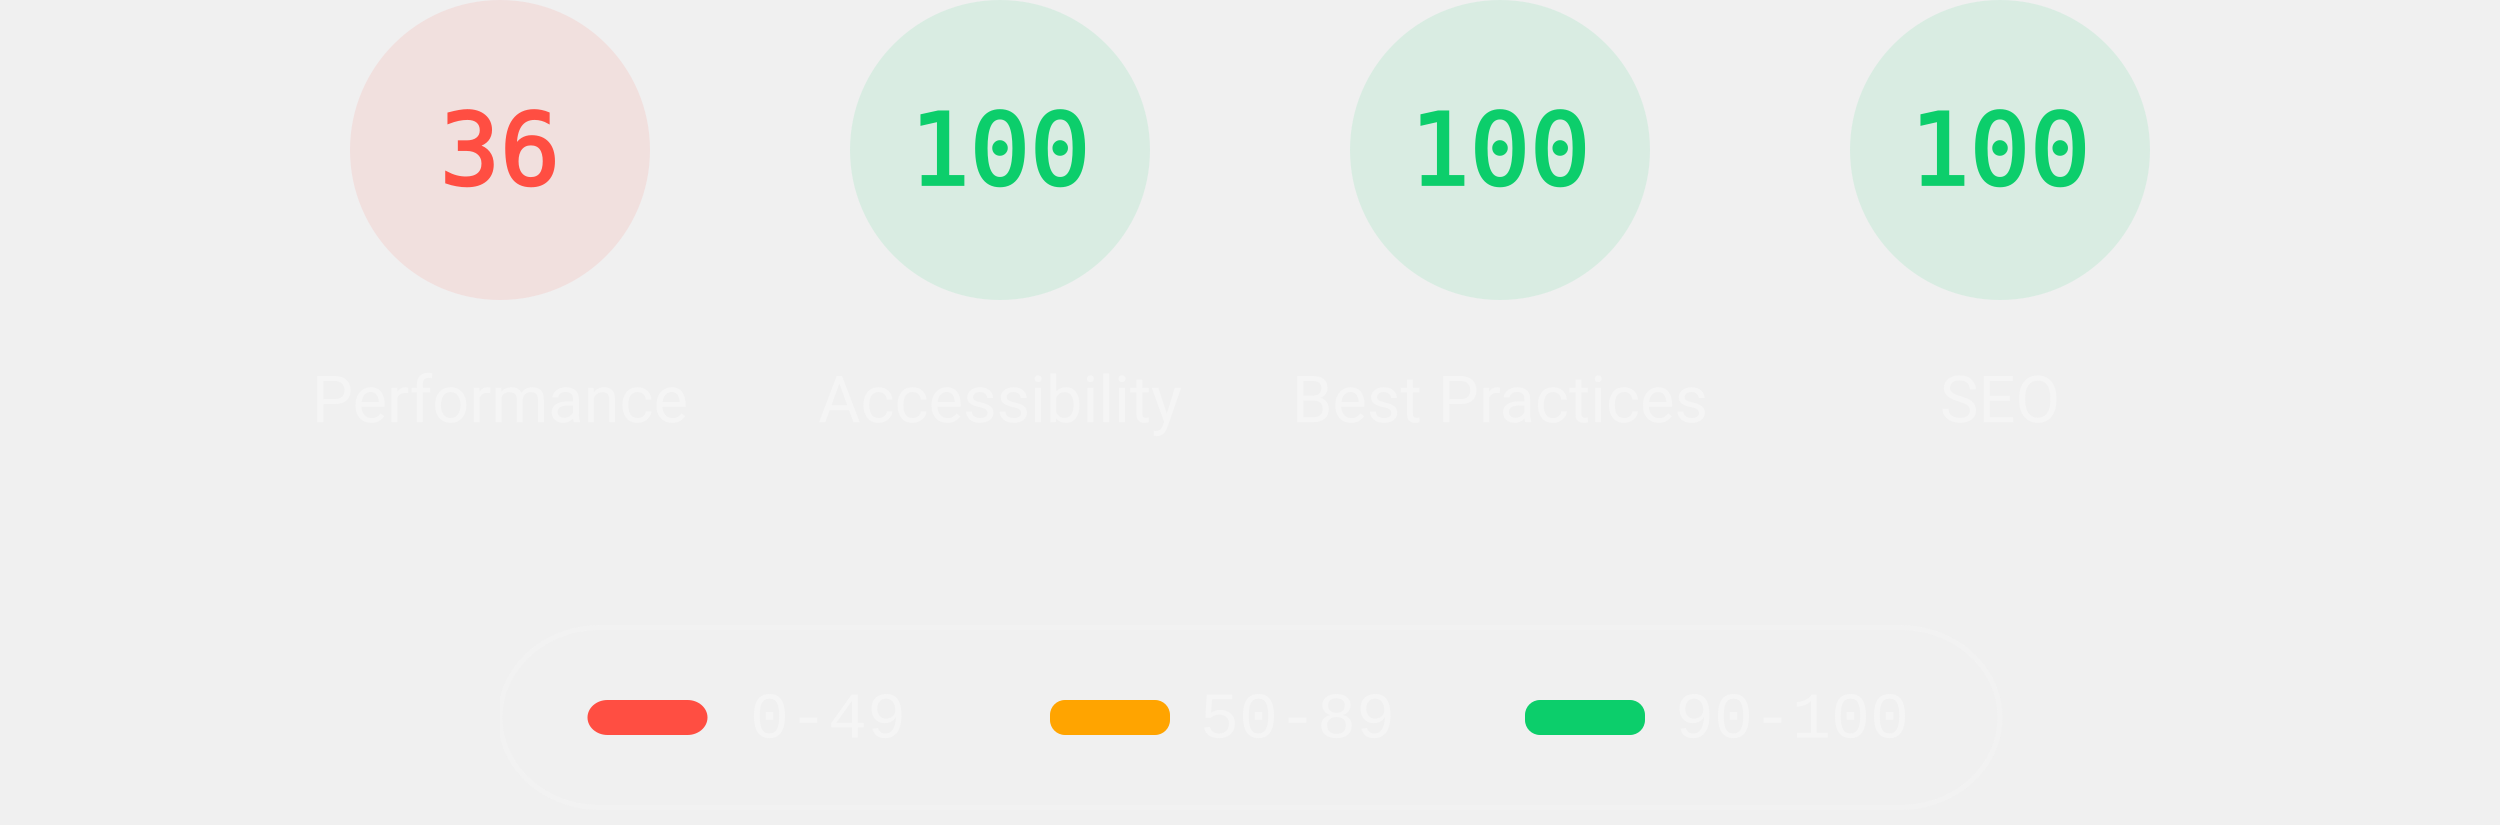
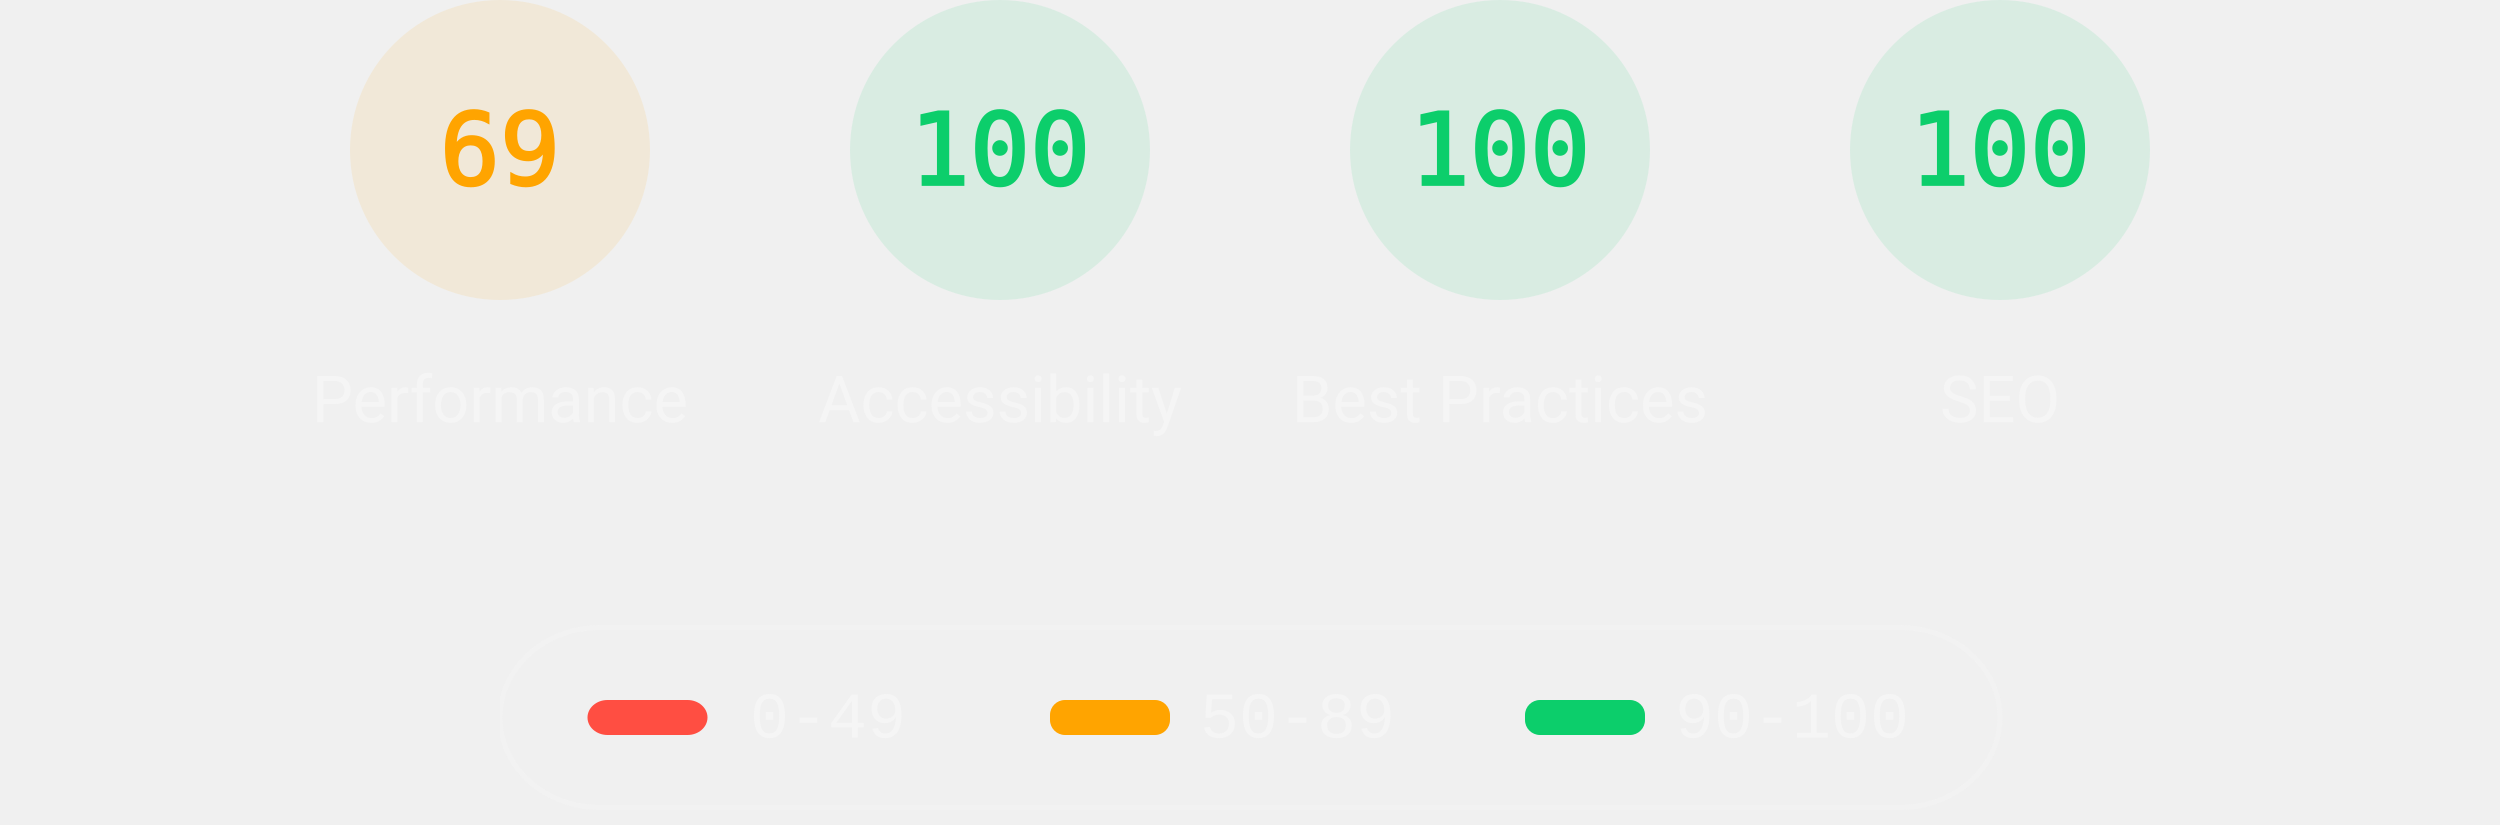
<svg xmlns="http://www.w3.org/2000/svg" class="theme--dark" fill="none" width="1000" height="330">
  <style>
			.gauge-base {
				opacity: 0.1
			}

			.gauge-arc {
				fill: none;
				animation-delay: 250ms;
				stroke-linecap: round;
				transform: rotate(-90deg);
				transform-origin: 100px 60px;
				animation: load-gauge 1s ease forwards
			}

			.guage-text {
				font-size: 40px;
				font-family: monospace;
				text-align: center
			}

			.guage-red {
				color: #ff4e42;
				fill: #ff4e42;
				stroke: #ff4e42
			}
			.guage-orange {
				color: #ffa400;
				fill: #ffa400;
				stroke: #ffa400
			}
			.guage-green {
				color: #0cce6b;
				fill: #0cce6b;
				stroke: #0cce6b
			}
			.theme--agnostic .guage-undefined {
				color: #5c5c5c;
				fill: #5c5c5c;
				stroke: #5c5c5c
			}
			.theme--light .guage-undefined {
				color: #1e1e1e;
				fill: #1e1e1e;
				stroke: #1e1e1e
			}
			.theme--dark .guage-undefined {
				color: #f5f5f5;
				fill: #f5f5f5;
				stroke: #f5f5f5
			}

			.guage-title {
				stroke: none;
				font-size: 26px;
				line-height: 26px;
				font-family: Roboto, Halvetica, Arial, sans-serif
			}
			.metric.guage-title {
				font-family: 'Courier New', Courier, monospace
			}
			.theme--agnostic .guage-title {
				color: #737373;
				fill: #737373
			}
			.theme--light .guage-title {
				color: #212121;
				fill: #212121
			}
			.theme--dark .guage-title {
				color: #f5f5f5;
				fill: #f5f5f5
			}

			@keyframes load-gauge {
				from {
					stroke-dasharray: 0 352.858
				}
			}
			.lh-gauge--pwa__disc {
				fill: #e0e0e0
			}
			.lh-gauge--pwa__logo {
				position: relative;
				fill: #b0b0b0
			}
			.lh-gauge--pwa__invisible {
				display: none
			}
			.lh-gauge--pwa__visible {
				display: inline
			}
			.guage-invisible {
				display: none
			}
			.lh-gauge--pwa__logo--primary-color {
				fill: #304ffe
			}
			.theme--agnostic .lh-gauge--pwa__logo--secondary-color {
				fill: #787878
			}
			.theme--light .lh-gauge--pwa__logo--secondary-color {
				fill: #3d3d3d
			}
			.theme--dark .lh-gauge--pwa__logo--secondary-color {
				fill: #d8b6b6
			}
			.theme--light #svg_2 {
				stroke: #00000022
			}
			.theme--agnostic #svg_2 {
				stroke: #616161
			}
			.theme--light #svg_2 {
				stroke: #00000022
			}
			.theme--dark #svg_2 {
				stroke: #f5f5f566
			}
		</style>
-   <svg class="guage-div guage-perf guage-red" viewBox="0 0 200 200" width="200" height="200" x="100" y="0">
-     <circle class="gauge-base" r="56" cx="100" cy="60" stroke-width="8" />
-     <circle class="gauge-arc guage-arc-1" r="56" cx="100" cy="60" stroke-width="8" style="stroke-dasharray: 126.669, 351.858;" />
-     <text class="guage-text" x="100px" y="60px" alignment-baseline="central" dominant-baseline="central" text-anchor="middle">36</text>
+   <svg class="guage-div guage-perf guage-orange" viewBox="0 0 200 200" width="200" height="200" x="100" y="0">
+     <circle class="gauge-base" r="56" cx="100" cy="60" stroke-width="8" />
+     <circle class="gauge-arc guage-arc-1" r="56" cx="100" cy="60" stroke-width="8" style="stroke-dasharray: 242.782, 351.858;" />
+     <text class="guage-text" x="100px" y="60px" alignment-baseline="central" dominant-baseline="central" text-anchor="middle">69</text>
    <text class="guage-title" x="100px" y="160px" alignment-baseline="central" dominant-baseline="central" text-anchor="middle">Performance</text>
  </svg>
  <svg class="guage-div guage-acc guage-green" viewBox="0 0 200 200" width="200" height="200" x="300" y="0">
    <circle class="gauge-base" r="56" cx="100" cy="60" stroke-width="8" />
    <circle class="gauge-arc guage-arc-2" r="56" cx="100" cy="60" stroke-width="8" style="stroke-dasharray: 351.858, 351.858;" />
    <text class="guage-text" x="100px" y="60px" alignment-baseline="central" dominant-baseline="central" text-anchor="middle">100</text>
    <text class="guage-title" x="100px" y="160px" alignment-baseline="central" dominant-baseline="central" text-anchor="middle">Accessibility</text>
  </svg>
  <svg class="guage-div guage-best guage-green" viewBox="0 0 200 200" width="200" height="200" x="500" y="0">
    <circle class="gauge-base" r="56" cx="100" cy="60" stroke-width="8" />
    <circle class="gauge-arc guage-arc-3" r="56" cx="100" cy="60" stroke-width="8" style="stroke-dasharray: 351.858, 351.858;" />
    <text class="guage-text" x="100px" y="60px" alignment-baseline="central" dominant-baseline="central" text-anchor="middle">100</text>
    <text class="guage-title" x="100px" y="160px" alignment-baseline="central" dominant-baseline="central" text-anchor="middle">Best Practices</text>
  </svg>
  <svg class="guage-div guage-seo guage-green" viewBox="0 0 200 200" width="200" height="200" x="700" y="0">
    <circle class="gauge-base" r="56" cx="100" cy="60" stroke-width="8" />
    <circle class="gauge-arc guage-arc-4" r="56" cx="100" cy="60" stroke-width="8" style="stroke-dasharray: 351.858, 351.858;" />
    <text class="guage-text" x="100px" y="60px" alignment-baseline="central" dominant-baseline="central" text-anchor="middle">100</text>
    <text class="guage-title" x="100px" y="160px" alignment-baseline="central" dominant-baseline="central" text-anchor="middle">SEO</text>
  </svg>
  <svg class="guage-div guage-pwa guage-invisible" viewBox="0 0 200 200" width="200" height="200" x="900" y="0">
    <svg viewBox="0 0 60 60" width="112" height="112" x="44" y="4">
      <defs>
        <linearGradient id="lh-gauge--pwa__check-circle__gradient-0" x1="50%" y1="0%" x2="50%" y2="100%">
          <stop stop-color="#00C852" offset="0%" />
          <stop stop-color="#009688" offset="100%" />
        </linearGradient>
        <linearGradient id="lh-gauge--pwa__installable__shadow-gradient-0" x1="76.056%" x2="24.111%" y1="82.995%" y2="24.735%">
          <stop stop-color="#A5D6A7" offset="0%" />
          <stop stop-color="#80CBC4" offset="100%" />
        </linearGradient>
        <linearGradient id="lh-gauge--pwa__fast-reliable__shadow-gradient-0" x1="76.056%" y1="82.995%" x2="25.678%" y2="26.493%">
          <stop stop-color="#64B5F6" offset="0%" />
          <stop stop-color="#2979FF" offset="100%" />
        </linearGradient>
        <g id="lh-gauge--pwa__fast-reliable-badge-0">
          <circle fill="#FFFFFF" cx="10" cy="10" r="10" />
          <path fill="#304FFE" d="M10 3.58l5.25 2.34v3.5c0 3.23-2.24 6.26-5.25 7-3.01-.74-5.25-3.77-5.25-7v-3.5L10 3.58zm-.47 10.74l2.76-4.83.03-.07c.04-.08 0-.24-.22-.24h-1.64l.47-3.26h-.47l-2.7 4.77c-.02.01.05-.1-.04.05-.09.16-.1.31.18.31h1.63l-.47 3.27h.47z" />
        </g>
        <g id="lh-gauge--pwa__installable-badge-0">
          <circle fill="#FFFFFF" cx="10" cy="10" r="10" />
          <path fill="#009688" d="M10 4.167A5.835 5.835 0 0 0 4.167 10 5.835 5.835 0 0 0 10 15.833 5.835 5.835 0 0 0 15.833 10 5.835 5.835 0 0 0 10 4.167zm2.917 6.416h-2.334v2.334H9.417v-2.334H7.083V9.417h2.334V7.083h1.166v2.334h2.334v1.166z" />
        </g>
      </defs>
      <g stroke="none" fill-rule="nonzero">
        <circle class="lh-gauge--pwa__disc" cx="30" cy="30" r="30" />
        <g class="lh-gauge--pwa__logo">
          <path d="M35.66 19.39l.7-1.75h2L37.4 15 38.6 12l3.4 9h-2.51l-.58-1.61z" />
          <path d="M33.52 21l3.65-9h-2.42l-2.5 5.82L30.5 12h-1.86l-1.9 5.82-1.35-2.65-1.21 3.72L25.4 21h2.38l1.72-5.2 1.64 5.2z" />
          <path fill-rule="nonzero" d="M20.3 17.91h1.48c.45 0 .85-.05 1.2-.15l.39-1.18 1.07-3.3a2.64 2.64 0 0 0-.28-.37c-.55-.6-1.36-.91-2.42-.91H18v9h2.3V17.9zm1.96-3.84c.22.22.33.5.33.87 0 .36-.1.65-.29.87-.2.23-.59.35-1.15.35h-.86v-2.41h.87c.52 0 .89.1 1.1.32z" />
        </g>
        <rect class="lh-gauge--pwa__component lh-gauge--pwa__na-line lh-gauge--pwa__invisible" fill="#FFFFFF" x="20" y="32" width="20" height="4" rx="2" />
        <g class="lh-gauge--pwa__component lh-gauge--pwa__fast-reliable-badge lh-gauge--pwa__invisible" transform="translate(20, 29)">
          <path fill="url(#lh-gauge--pwa__fast-reliable__shadow-gradient-0)" d="M33.63 19.49A30 30 0 0 1 16.2 30.36L3 17.14 17.14 3l16.49 16.49z" />
          <use href="#lh-gauge--pwa__fast-reliable-badge-0" />
        </g>
        <g class="lh-gauge--pwa__component lh-gauge--pwa__installable-badge lh-gauge--pwa__invisible" transform="translate(20, 29)">
          <path fill="url(#lh-gauge--pwa__installable__shadow-gradient-0)" d="M33.629 19.487c-4.272 5.453-10.391 9.39-17.415 10.869L3 17.142 17.142 3 33.63 19.487z" />
          <use href="#lh-gauge--pwa__installable-badge-0" />
        </g>
        <g class="lh-gauge--pwa__component lh-gauge--pwa__fast-reliable-installable-badges lh-gauge--pwa__invisible">
          <g transform="translate(8, 29)">
            <path fill="url(#lh-gauge--pwa__fast-reliable__shadow-gradient-0)" d="M16.321 30.463L3 17.143 17.142 3l22.365 22.365A29.864 29.864 0 0 1 22 31c-1.942 0-3.84-.184-5.679-.537z" />
            <use href="#lh-gauge--pwa__fast-reliable-badge-0" />
          </g>
          <g transform="translate(32, 29)">
            <path fill="url(#lh-gauge--pwa__installable__shadow-gradient-0)" d="M25.982 11.84a30.107 30.107 0 0 1-13.08 15.203L3 17.143 17.142 3l8.84 8.84z" />
            <use href="#lh-gauge--pwa__installable-badge-0" />
          </g>
        </g>
        <g class="lh-gauge--pwa__component lh-gauge--pwa__check-circle lh-gauge--pwa__invisible" transform="translate(18, 28)">
          <circle fill="#FFFFFF" cx="12" cy="12" r="12" />
          <path fill="url(#lh-gauge--pwa__check-circle__gradient-0)" d="M12 2a10 10 0 1 0 0 20 10 10 0 0 0 0-20zm-2 15l-5-5 1.41-1.41L10 14.17l7.59-7.59L19 8l-9 9z" />
        </g>
      </g>
    </svg>
    <text class="guage-title" y="160px" alignment-baseline="central" dominant-baseline="central" text-anchor="middle">
      <tspan x="100px" dy="-6px">Progressive</tspan>
      <tspan x="100px" dy="30px">Web App</tspan>
    </text>
  </svg>
  <svg width="604" height="76" x="200" y="250">
    <g>
      <rect fill="none" id="canvas_background" height="80" width="604" y="-1" x="-1" />
      <g display="none" overflow="visible" y="0" x="0" height="100%" width="100%" id="canvasGrid">
        <rect fill="url(#gridpattern)" stroke-width="0" y="0" x="0" height="100%" width="100%" />
      </g>
    </g>
    <g>
      <rect fill-opacity="0" stroke-width="2" rx="40" id="svg_2" height="72" width="600" y="1" x="0" fill="#000000" />
      <rect stroke="#000" rx="8" id="svg_3" height="14" width="48" y="30" x="35" stroke-opacity="null" stroke-width="0" fill="#ff4e42" />
      <rect stroke="#000" rx="6" id="svg_4" height="14" width="48" y="30" x="220" stroke-opacity="null" stroke-width="0" fill="#ffa400" />
      <rect stroke="#000" rx="6" id="svg_5" height="14" width="48" y="30" x="410" stroke-opacity="null" stroke-width="0" fill="#0cce6b" />
      <text class="metric guage-title" xml:space="preserve" text-anchor="start" font-size="26" id="svg_6" y="45" x="100" stroke-opacity="null" stroke-width="0" stroke="#000">0-49</text>
      <text class="metric guage-title" xml:space="preserve" text-anchor="start" font-size="26" id="svg_7" y="45" x="280" stroke-opacity="null" stroke-width="0" stroke="#000">50-89</text>
      <text class="metric guage-title" xml:space="preserve" text-anchor="start" font-size="26" id="svg_8" y="45" x="470" stroke-opacity="null" stroke-width="0" stroke="#000">90-100</text>
    </g>
  </svg>
</svg>
